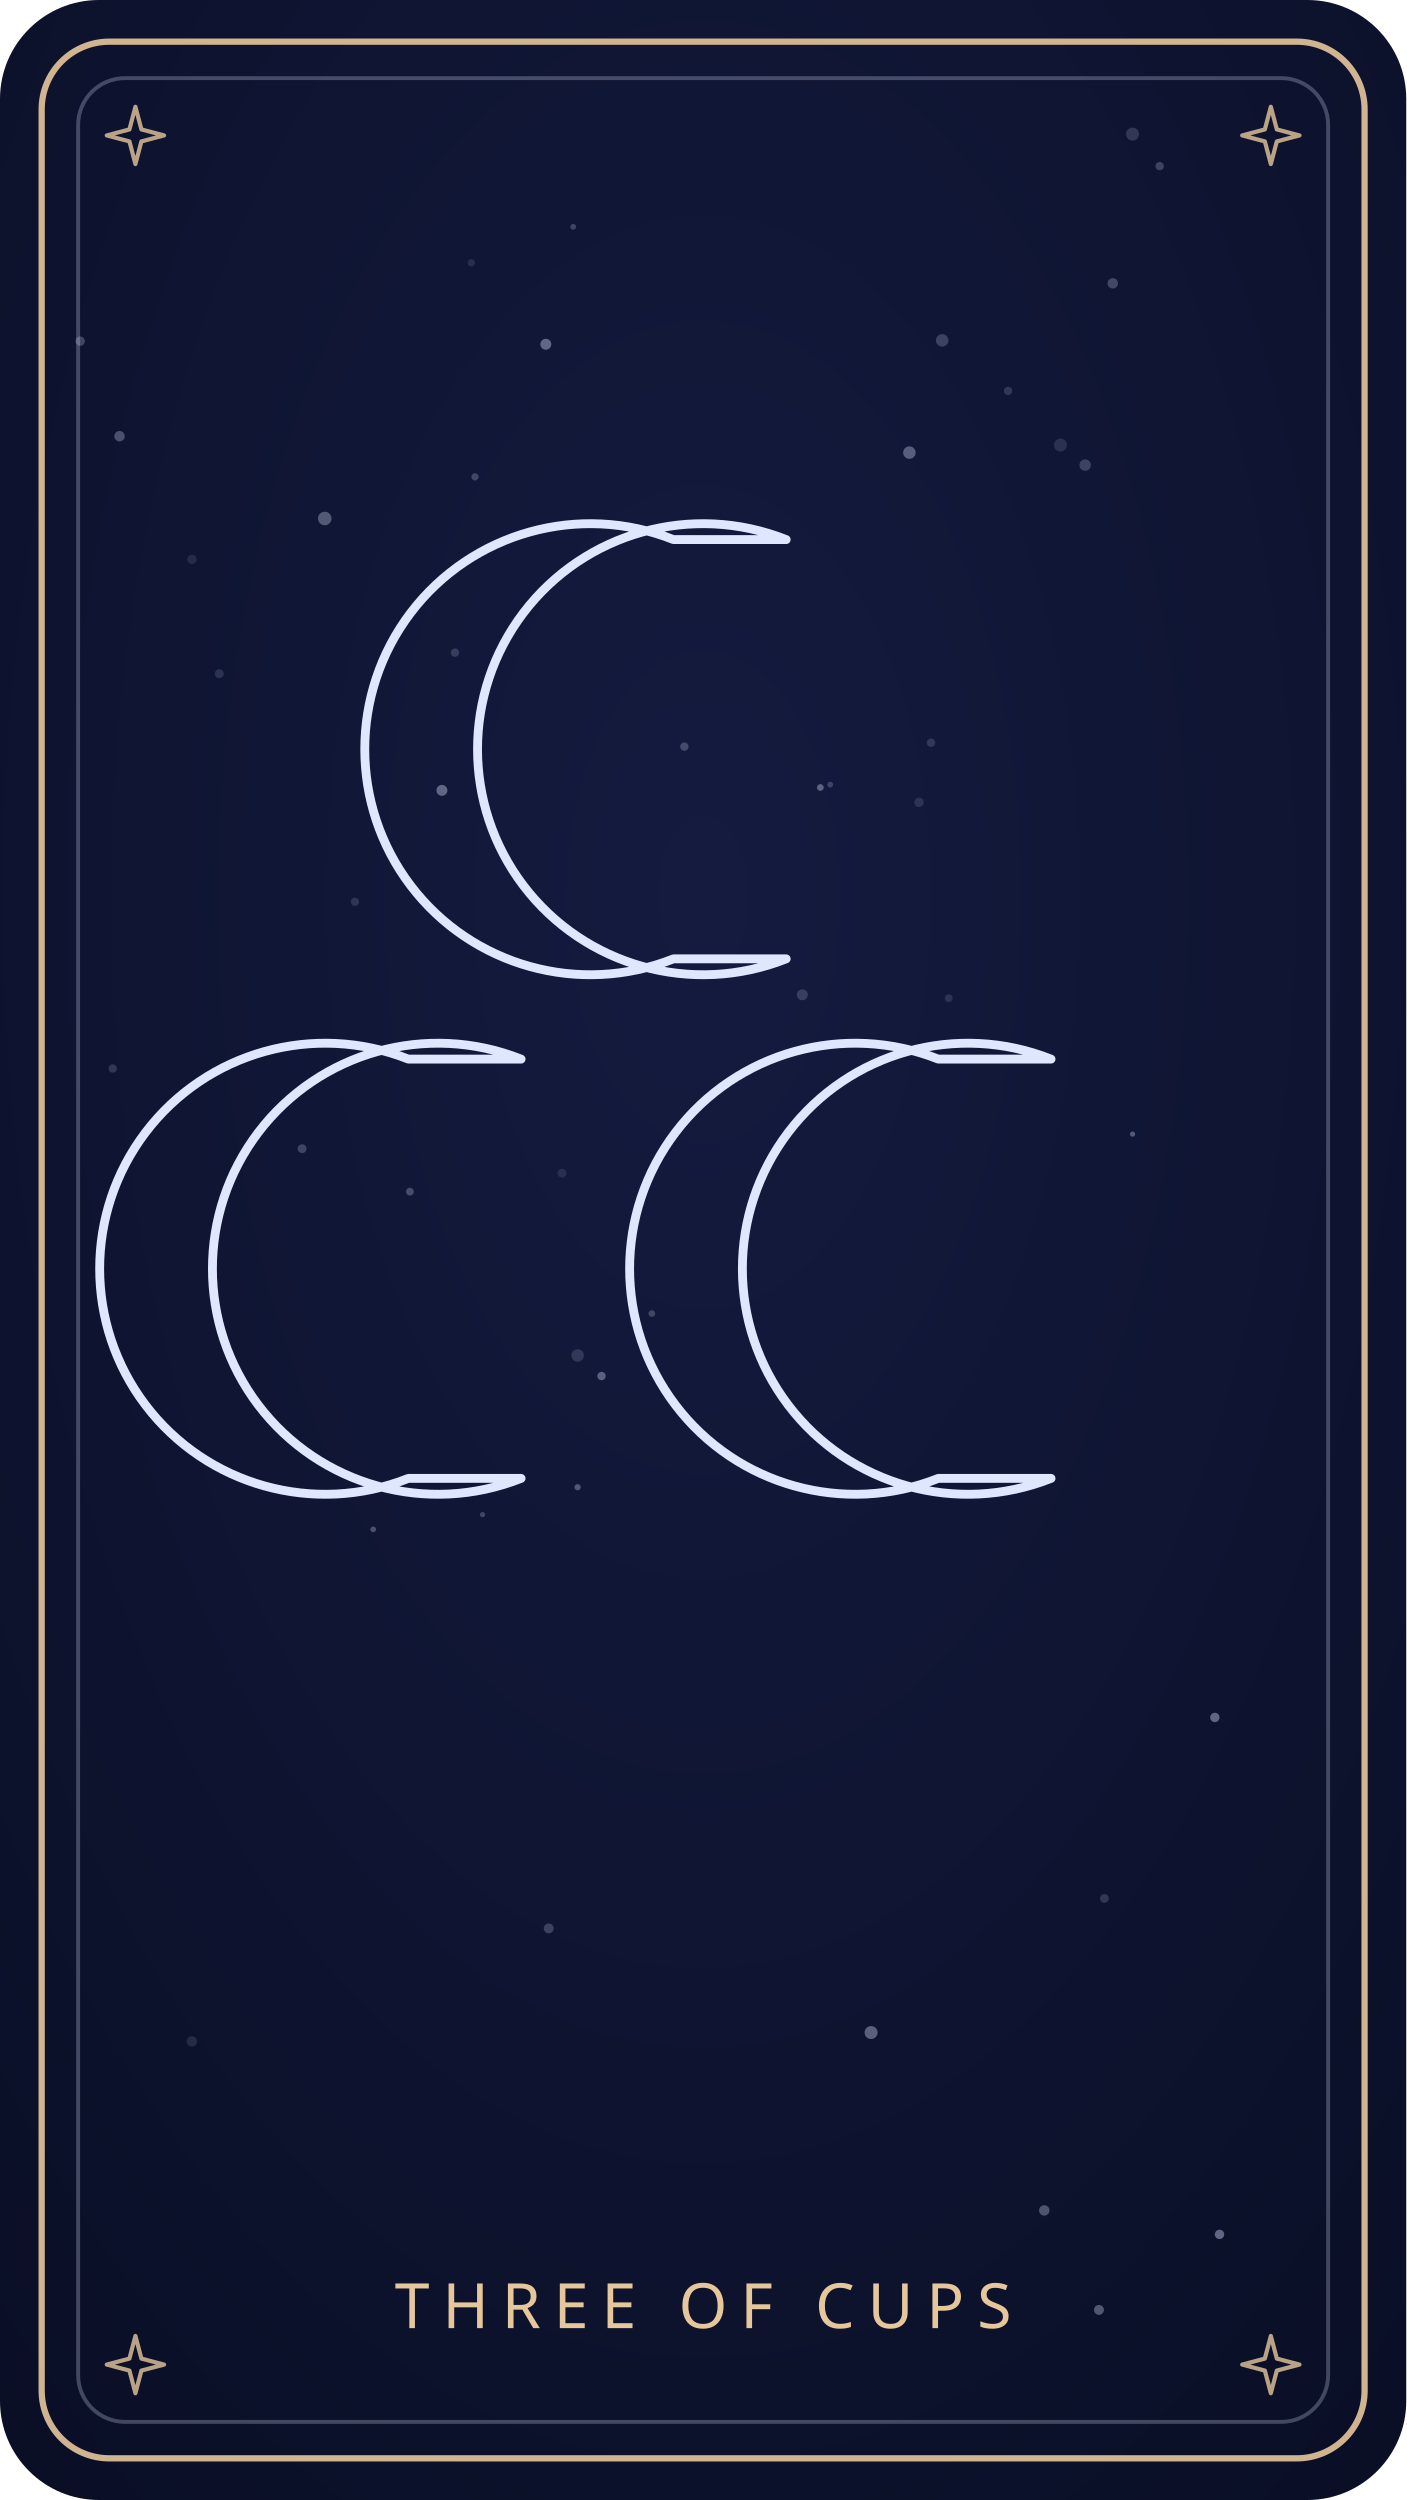
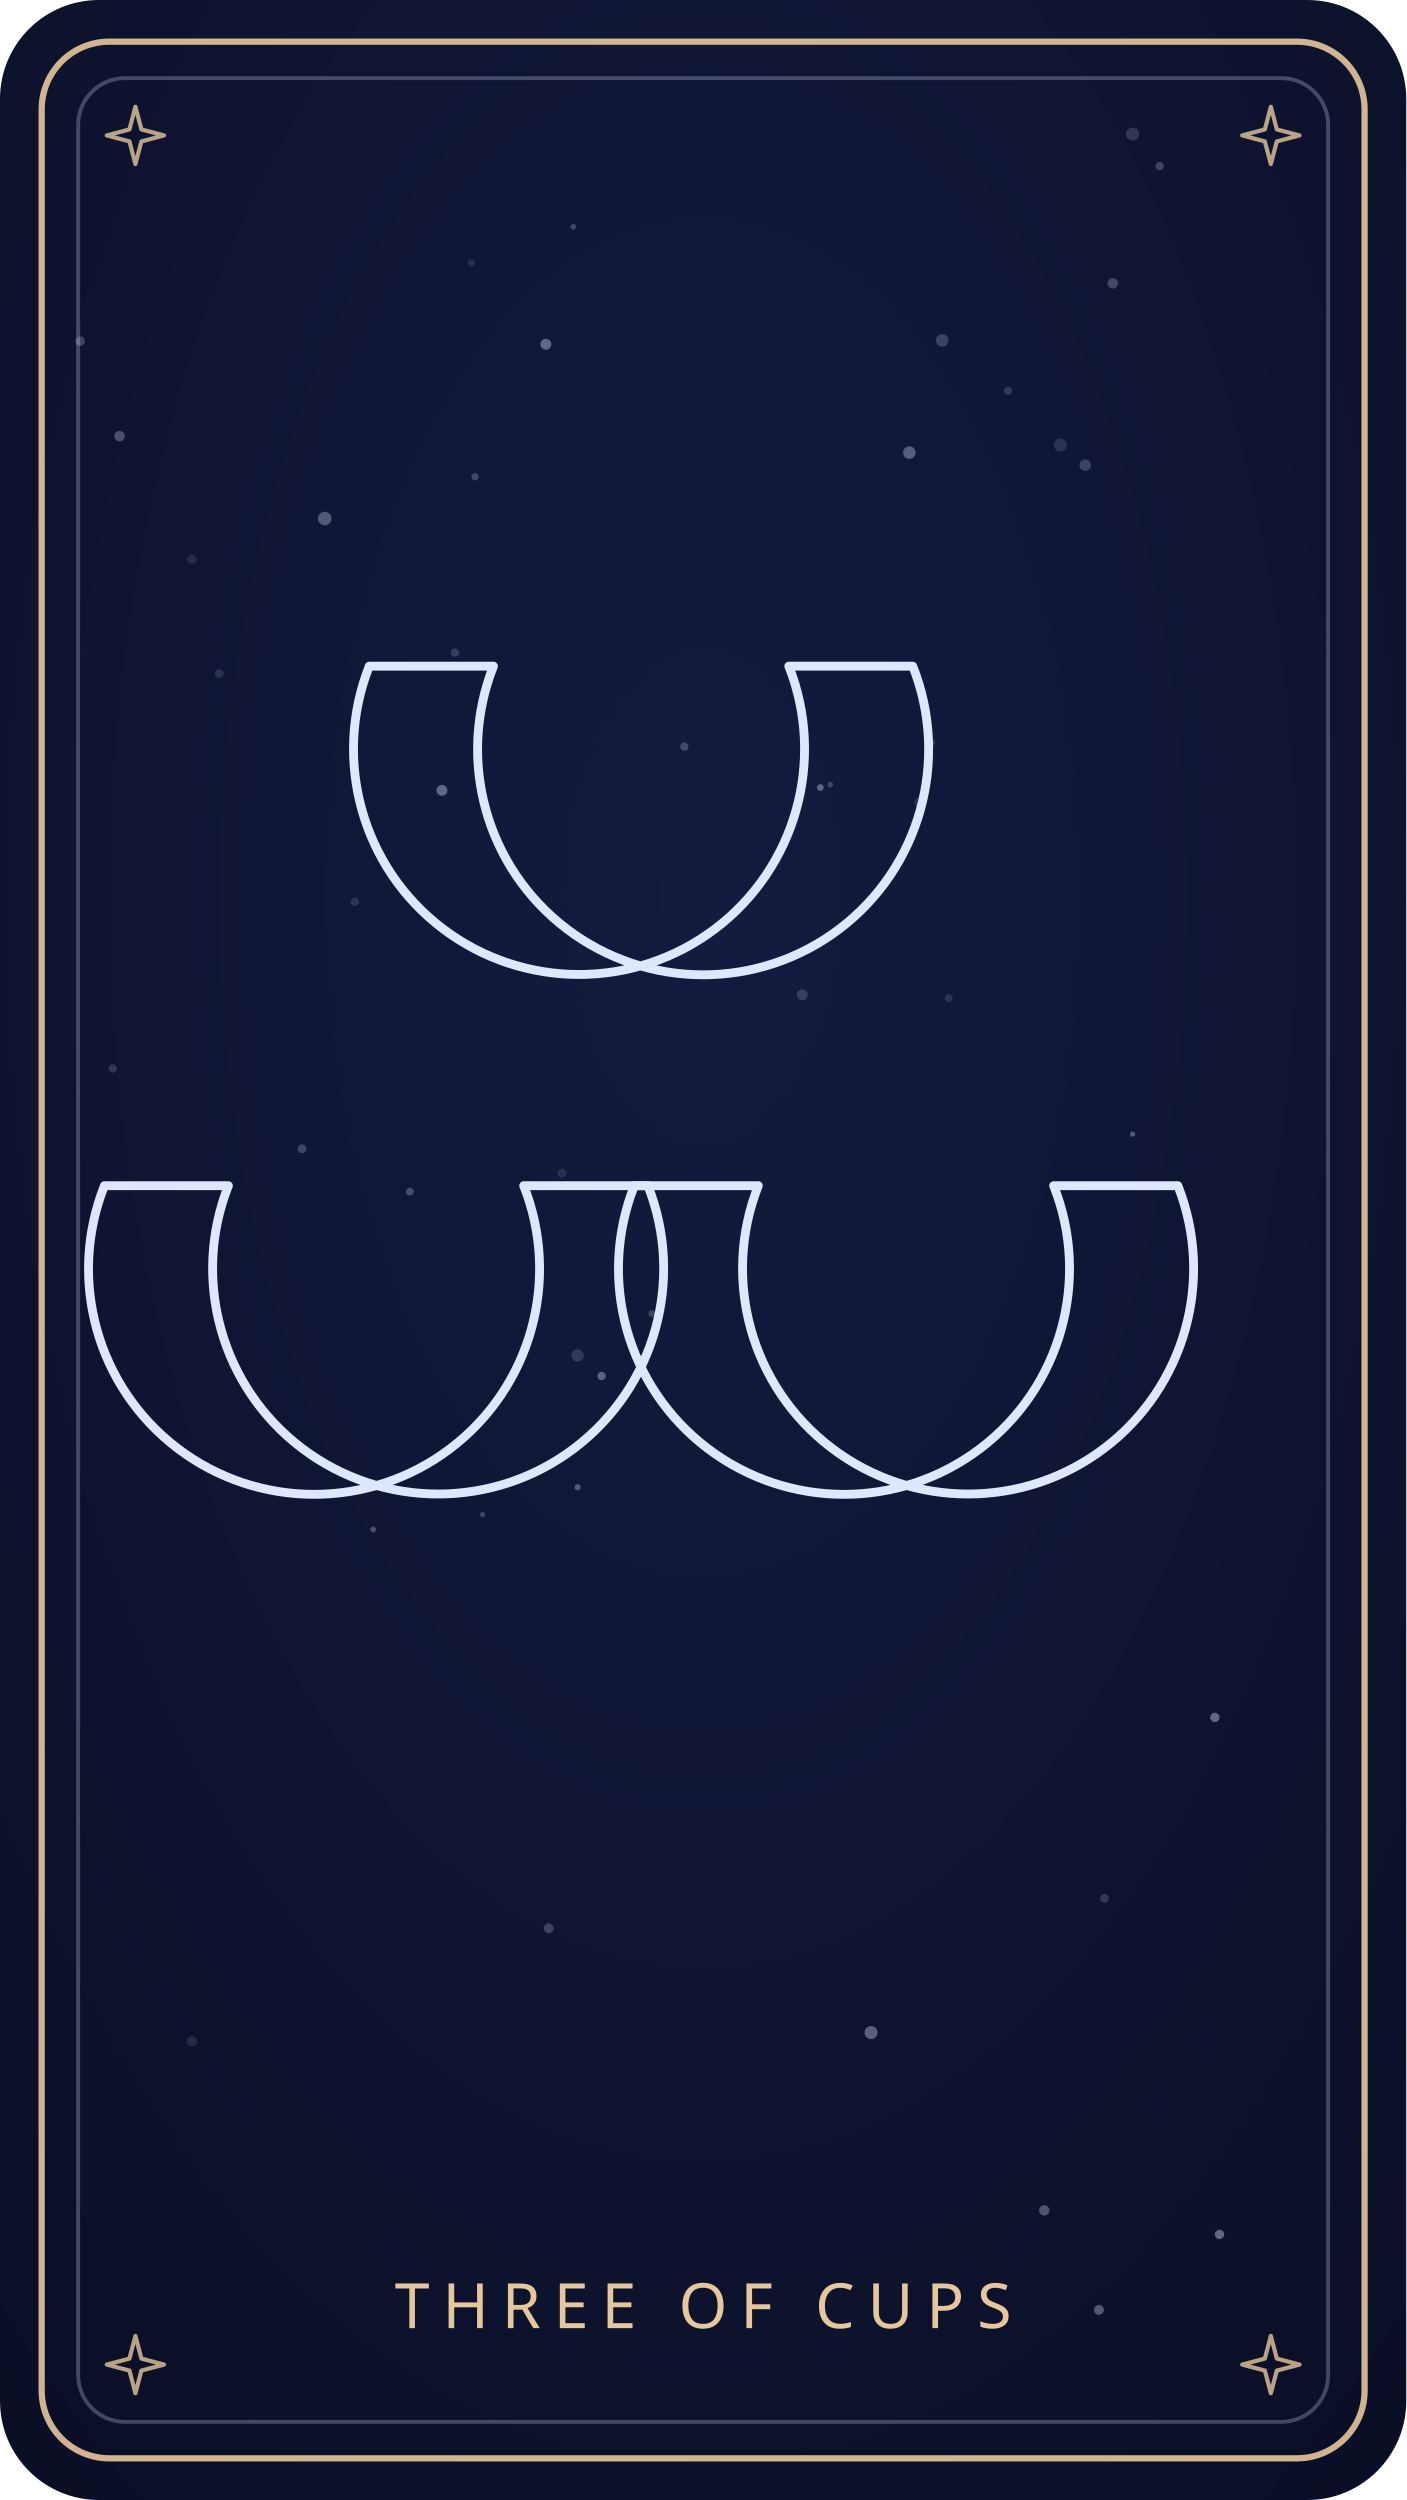
<svg xmlns="http://www.w3.org/2000/svg" viewBox="0 0 540 960" width="540" height="960">
  <defs>
    <radialGradient id="bg" cx="50%" cy="36%" r="85%">
      <stop offset="0%" stop-color="#141b3f" />
      <stop offset="100%" stop-color="#090e24" />
    </radialGradient>
  </defs>
  <rect x="0" y="0" width="540" height="960" rx="38" fill="url(#bg)" />
  <circle cx="84.2" cy="258.7" r="1.7" fill="#dfe7ff" stroke="none" fill-opacity="0.14" />
  <line x1="255.0" y1="163.6" x2="259.6" y2="163.6" w="1.2" color="#dfe7ff" op="0.112" />
  <line x1="255.0" y1="163.6" x2="255.0" y2="168.2" w="1.2" color="#dfe7ff" op="0.112" />
  <line x1="255.0" y1="163.6" x2="250.4" y2="163.6" w="1.2" color="#dfe7ff" op="0.112" />
  <line x1="255.0" y1="163.6" x2="255.0" y2="159.0" w="1.2" color="#dfe7ff" op="0.112" />
  <circle cx="73.7" cy="783.9" r="2.0" fill="#dfe7ff" stroke="none" fill-opacity="0.12" />
  <circle cx="468.3" cy="858.0" r="1.8" fill="#dfe7ff" stroke="none" fill-opacity="0.40" />
  <circle cx="182.4" cy="183.1" r="1.4" fill="#dfe7ff" stroke="none" fill-opacity="0.23" />
  <circle cx="434.9" cy="435.5" r="1.0" fill="#dfe7ff" stroke="none" fill-opacity="0.33" />
  <circle cx="157.4" cy="457.6" r="1.5" fill="#dfe7ff" stroke="none" fill-opacity="0.26" />
  <line x1="385.0" y1="924.9" x2="388.2" y2="924.9" w="1.2" color="#dfe7ff" op="0.282" />
  <line x1="385.0" y1="924.9" x2="385.0" y2="928.0" w="1.2" color="#dfe7ff" op="0.282" />
  <line x1="385.0" y1="924.9" x2="381.8" y2="924.9" w="1.2" color="#dfe7ff" op="0.282" />
  <line x1="385.0" y1="924.9" x2="385.0" y2="921.7" w="1.2" color="#dfe7ff" op="0.282" />
  <circle cx="215.8" cy="450.5" r="1.7" fill="#dfe7ff" stroke="none" fill-opacity="0.11" />
  <circle cx="416.7" cy="178.6" r="2.2" fill="#dfe7ff" stroke="none" fill-opacity="0.22" />
  <line x1="328.9" y1="187.0" x2="331.9" y2="187.0" w="1.2" color="#dfe7ff" op="0.369" />
  <line x1="328.9" y1="187.0" x2="328.9" y2="190.1" w="1.2" color="#dfe7ff" op="0.369" />
  <line x1="328.9" y1="187.0" x2="325.8" y2="187.0" w="1.2" color="#dfe7ff" op="0.369" />
  <line x1="328.9" y1="187.0" x2="328.9" y2="184.0" w="1.2" color="#dfe7ff" op="0.369" />
  <circle cx="352.9" cy="308.1" r="1.8" fill="#dfe7ff" stroke="none" fill-opacity="0.13" />
  <circle cx="427.3" cy="108.8" r="2.0" fill="#dfe7ff" stroke="none" fill-opacity="0.25" />
  <circle cx="262.8" cy="286.7" r="1.6" fill="#dfe7ff" stroke="none" fill-opacity="0.24" />
  <circle cx="445.3" cy="63.8" r="1.6" fill="#dfe7ff" stroke="none" fill-opacity="0.23" />
  <line x1="421.7" y1="683.1" x2="430.5" y2="683.1" w="1.2" color="#dfe7ff" op="0.34" />
  <line x1="421.7" y1="683.1" x2="421.7" y2="691.9" w="1.2" color="#dfe7ff" op="0.34" />
  <line x1="421.7" y1="683.1" x2="412.9" y2="683.1" w="1.2" color="#dfe7ff" op="0.34" />
  <line x1="421.7" y1="683.1" x2="421.7" y2="674.3" w="1.2" color="#dfe7ff" op="0.34" />
  <line x1="312.3" y1="618.2" x2="320.9" y2="618.2" w="1.2" color="#dfe7ff" op="0.144" />
  <line x1="312.3" y1="618.2" x2="312.3" y2="626.8" w="1.2" color="#dfe7ff" op="0.144" />
  <line x1="312.3" y1="618.2" x2="303.8" y2="618.2" w="1.2" color="#dfe7ff" op="0.144" />
  <line x1="312.3" y1="618.2" x2="312.3" y2="609.7" w="1.2" color="#dfe7ff" op="0.144" />
  <circle cx="174.7" cy="250.6" r="1.6" fill="#dfe7ff" stroke="none" fill-opacity="0.18" />
  <line x1="174.7" y1="343.8" x2="178.3" y2="343.8" w="1.2" color="#dfe7ff" op="0.197" />
  <line x1="174.7" y1="343.8" x2="174.7" y2="347.4" w="1.2" color="#dfe7ff" op="0.197" />
  <line x1="174.7" y1="343.8" x2="171.1" y2="343.8" w="1.2" color="#dfe7ff" op="0.197" />
  <line x1="174.7" y1="343.8" x2="174.7" y2="340.2" w="1.2" color="#dfe7ff" op="0.197" />
  <circle cx="45.9" cy="167.5" r="2.0" fill="#dfe7ff" stroke="none" fill-opacity="0.29" />
  <circle cx="318.8" cy="301.3" r="1.1" fill="#dfe7ff" stroke="none" fill-opacity="0.21" />
  <circle cx="466.5" cy="659.5" r="1.8" fill="#dfe7ff" stroke="none" fill-opacity="0.39" />
  <circle cx="209.6" cy="132.2" r="2.1" fill="#dfe7ff" stroke="none" fill-opacity="0.39" />
  <circle cx="387.1" cy="150.1" r="1.6" fill="#dfe7ff" stroke="none" fill-opacity="0.16" />
  <line x1="232.5" y1="718.2" x2="238.2" y2="718.2" w="1.2" color="#dfe7ff" op="0.206" />
  <line x1="232.5" y1="718.2" x2="232.5" y2="723.9" w="1.2" color="#dfe7ff" op="0.206" />
  <line x1="232.5" y1="718.2" x2="226.7" y2="718.2" w="1.2" color="#dfe7ff" op="0.206" />
  <line x1="232.5" y1="718.2" x2="232.5" y2="712.4" w="1.2" color="#dfe7ff" op="0.206" />
  <line x1="268.5" y1="68.7" x2="277.1" y2="68.7" w="1.2" color="#dfe7ff" op="0.105" />
  <line x1="268.5" y1="68.7" x2="268.5" y2="77.3" w="1.2" color="#dfe7ff" op="0.105" />
  <line x1="268.5" y1="68.7" x2="259.9" y2="68.7" w="1.2" color="#dfe7ff" op="0.105" />
  <line x1="268.5" y1="68.7" x2="268.5" y2="60.1" w="1.2" color="#dfe7ff" op="0.105" />
  <circle cx="73.7" cy="214.8" r="1.8" fill="#dfe7ff" stroke="none" fill-opacity="0.11" />
  <circle cx="315.0" cy="302.4" r="1.3" fill="#dfe7ff" stroke="none" fill-opacity="0.36" />
  <circle cx="43.3" cy="410.3" r="1.6" fill="#dfe7ff" stroke="none" fill-opacity="0.17" />
  <line x1="179.4" y1="289.7" x2="182.5" y2="289.7" w="1.2" color="#dfe7ff" op="0.233" />
  <line x1="179.4" y1="289.7" x2="179.4" y2="292.7" w="1.2" color="#dfe7ff" op="0.233" />
  <line x1="179.4" y1="289.7" x2="176.4" y2="289.7" w="1.2" color="#dfe7ff" op="0.233" />
  <line x1="179.4" y1="289.7" x2="179.4" y2="286.7" w="1.2" color="#dfe7ff" op="0.233" />
  <circle cx="30.8" cy="131.0" r="1.8" fill="#dfe7ff" stroke="none" fill-opacity="0.24" />
  <circle cx="361.8" cy="130.7" r="2.4" fill="#dfe7ff" stroke="none" fill-opacity="0.21" />
  <circle cx="422.0" cy="887.0" r="1.9" fill="#dfe7ff" stroke="none" fill-opacity="0.33" />
  <line x1="86.9" y1="574.1" x2="92.4" y2="574.1" w="1.2" color="#dfe7ff" op="0.389" />
  <line x1="86.9" y1="574.1" x2="86.9" y2="579.7" w="1.2" color="#dfe7ff" op="0.389" />
  <line x1="86.9" y1="574.1" x2="81.3" y2="574.1" w="1.2" color="#dfe7ff" op="0.389" />
  <line x1="86.9" y1="574.1" x2="86.9" y2="568.6" w="1.2" color="#dfe7ff" op="0.389" />
  <circle cx="434.9" cy="51.5" r="2.5" fill="#dfe7ff" stroke="none" fill-opacity="0.17" />
  <line x1="313.2" y1="428.5" x2="317.1" y2="428.5" w="1.2" color="#dfe7ff" op="0.333" />
  <line x1="313.2" y1="428.5" x2="313.2" y2="432.5" w="1.2" color="#dfe7ff" op="0.333" />
  <line x1="313.2" y1="428.5" x2="309.3" y2="428.5" w="1.2" color="#dfe7ff" op="0.333" />
  <line x1="313.2" y1="428.5" x2="313.2" y2="424.6" w="1.2" color="#dfe7ff" op="0.333" />
  <circle cx="221.8" cy="520.5" r="2.4" fill="#dfe7ff" stroke="none" fill-opacity="0.16" />
  <circle cx="364.3" cy="383.3" r="1.5" fill="#dfe7ff" stroke="none" fill-opacity="0.13" />
  <line x1="45.3" y1="506.7" x2="53.1" y2="506.7" w="1.2" color="#dfe7ff" op="0.198" />
  <line x1="45.3" y1="506.7" x2="45.3" y2="514.5" w="1.2" color="#dfe7ff" op="0.198" />
  <line x1="45.3" y1="506.7" x2="37.6" y2="506.7" w="1.2" color="#dfe7ff" op="0.198" />
  <line x1="45.3" y1="506.7" x2="45.3" y2="499.0" w="1.2" color="#dfe7ff" op="0.198" />
  <line x1="333.3" y1="315.2" x2="340.8" y2="315.2" w="1.2" color="#dfe7ff" op="0.224" />
  <line x1="333.3" y1="315.2" x2="333.3" y2="322.7" w="1.2" color="#dfe7ff" op="0.224" />
  <line x1="333.3" y1="315.2" x2="325.7" y2="315.2" w="1.2" color="#dfe7ff" op="0.224" />
  <line x1="333.3" y1="315.2" x2="333.3" y2="307.7" w="1.2" color="#dfe7ff" op="0.224" />
  <circle cx="169.7" cy="303.5" r="2.1" fill="#dfe7ff" stroke="none" fill-opacity="0.38" />
  <line x1="128.9" y1="460.7" x2="137.8" y2="460.7" w="1.2" color="#dfe7ff" op="0.232" />
  <line x1="128.9" y1="460.7" x2="128.9" y2="469.6" w="1.2" color="#dfe7ff" op="0.232" />
  <line x1="128.9" y1="460.7" x2="120.0" y2="460.7" w="1.2" color="#dfe7ff" op="0.232" />
  <line x1="128.9" y1="460.7" x2="128.9" y2="451.8" w="1.2" color="#dfe7ff" op="0.232" />
  <line x1="226.9" y1="887.9" x2="234.8" y2="887.9" w="1.2" color="#dfe7ff" op="0.361" />
  <line x1="226.9" y1="887.9" x2="226.9" y2="895.8" w="1.2" color="#dfe7ff" op="0.361" />
  <line x1="226.9" y1="887.9" x2="219.0" y2="887.9" w="1.2" color="#dfe7ff" op="0.361" />
  <line x1="226.9" y1="887.9" x2="226.9" y2="880.0" w="1.2" color="#dfe7ff" op="0.361" />
  <circle cx="210.7" cy="740.5" r="1.9" fill="#dfe7ff" stroke="none" fill-opacity="0.22" />
  <circle cx="124.7" cy="199.1" r="2.6" fill="#dfe7ff" stroke="none" fill-opacity="0.32" />
  <circle cx="308.1" cy="382.0" r="2.1" fill="#dfe7ff" stroke="none" fill-opacity="0.18" />
  <circle cx="116.0" cy="441.1" r="1.7" fill="#dfe7ff" stroke="none" fill-opacity="0.23" />
  <line x1="125.2" y1="541.0" x2="132.3" y2="541.0" w="1.2" color="#dfe7ff" op="0.195" />
  <line x1="125.2" y1="541.0" x2="125.2" y2="548.2" w="1.2" color="#dfe7ff" op="0.195" />
  <line x1="125.2" y1="541.0" x2="118.0" y2="541.0" w="1.2" color="#dfe7ff" op="0.195" />
  <line x1="125.2" y1="541.0" x2="125.2" y2="533.9" w="1.2" color="#dfe7ff" op="0.195" />
  <circle cx="349.2" cy="173.8" r="2.4" fill="#dfe7ff" stroke="none" fill-opacity="0.34" />
  <circle cx="136.3" cy="346.3" r="1.6" fill="#dfe7ff" stroke="none" fill-opacity="0.14" />
  <circle cx="357.5" cy="285.2" r="1.6" fill="#dfe7ff" stroke="none" fill-opacity="0.16" />
  <line x1="107.9" y1="731.6" x2="115.8" y2="731.6" w="1.2" color="#dfe7ff" op="0.264" />
  <line x1="107.9" y1="731.6" x2="107.9" y2="739.5" w="1.2" color="#dfe7ff" op="0.264" />
  <line x1="107.9" y1="731.6" x2="100.0" y2="731.6" w="1.2" color="#dfe7ff" op="0.264" />
  <line x1="107.9" y1="731.6" x2="107.9" y2="723.7" w="1.2" color="#dfe7ff" op="0.264" />
  <circle cx="221.8" cy="571.1" r="1.2" fill="#dfe7ff" stroke="none" fill-opacity="0.31" />
  <circle cx="401.0" cy="848.8" r="2.0" fill="#dfe7ff" stroke="none" fill-opacity="0.31" />
  <circle cx="220.1" cy="87.1" r="1.1" fill="#dfe7ff" stroke="none" fill-opacity="0.23" />
  <circle cx="231.0" cy="528.4" r="1.6" fill="#dfe7ff" stroke="none" fill-opacity="0.36" />
  <circle cx="185.3" cy="581.6" r="1.0" fill="#dfe7ff" stroke="none" fill-opacity="0.23" />
  <circle cx="181.0" cy="100.9" r="1.4" fill="#dfe7ff" stroke="none" fill-opacity="0.12" />
  <circle cx="424.1" cy="729.0" r="1.7" fill="#dfe7ff" stroke="none" fill-opacity="0.17" />
  <line x1="34.7" y1="213.9" x2="42.6" y2="213.9" w="1.2" color="#dfe7ff" op="0.324" />
  <line x1="34.7" y1="213.9" x2="34.7" y2="221.8" w="1.2" color="#dfe7ff" op="0.324" />
  <line x1="34.7" y1="213.9" x2="26.8" y2="213.9" w="1.2" color="#dfe7ff" op="0.324" />
  <line x1="34.7" y1="213.9" x2="34.7" y2="206.0" w="1.2" color="#dfe7ff" op="0.324" />
  <circle cx="250.3" cy="504.4" r="1.3" fill="#dfe7ff" stroke="none" fill-opacity="0.22" />
  <circle cx="407.2" cy="170.9" r="2.5" fill="#dfe7ff" stroke="none" fill-opacity="0.13" />
  <circle cx="334.5" cy="780.5" r="2.5" fill="#dfe7ff" stroke="none" fill-opacity="0.36" />
  <circle cx="143.3" cy="587.3" r="1.1" fill="#dfe7ff" stroke="none" fill-opacity="0.28" />
-   <path d="M 301.9 368.2 A 86.6 86.6 0 1 1 301.9 207.2 L 258.6 207.2 A 86.6 86.6 0 1 0 258.6 368.2 Z" fill="none" stroke="#dfe7ff" stroke-width="3.4" stroke-linecap="round" stroke-linejoin="round" />
-   <path d="M 200.1 567.7 A 86.6 86.6 0 1 1 200.1 406.7 L 156.8 406.7 A 86.6 86.6 0 1 0 156.8 567.7 Z" fill="none" stroke="#dfe7ff" stroke-width="3.4" stroke-linecap="round" stroke-linejoin="round" />
-   <path d="M 403.6 567.7 A 86.6 86.6 0 1 1 403.6 406.7 L 360.3 406.7 A 86.6 86.6 0 1 0 360.3 567.7 Z" fill="none" stroke="#dfe7ff" stroke-width="3.4" stroke-linecap="round" stroke-linejoin="round" />
+   <path d="M 350.5 255.8 A 86.6 86.6 0 1 1 189.5 255.8 L 141.8 255.8 A 86.6 86.6 0 1 0 302.9 255.8 Z" fill="none" stroke="#dfe7ff" stroke-width="3.4" stroke-linecap="round" stroke-linejoin="round" />
+   <path d="M 248.8 455.3 A 86.6 86.6 0 1 1 87.7 455.3 L 40.1 455.3 A 86.6 86.6 0 1 0 201.1 455.3 Z" fill="none" stroke="#dfe7ff" stroke-width="3.4" stroke-linecap="round" stroke-linejoin="round" />
+   <path d="M 452.3 455.3 A 86.6 86.6 0 1 1 291.2 455.3 L 243.6 455.3 A 86.6 86.6 0 1 0 404.6 455.3 Z" fill="none" stroke="#dfe7ff" stroke-width="3.4" stroke-linecap="round" stroke-linejoin="round" />
  <rect x="16" y="16" width="508" height="928" rx="26" fill="none" stroke="#e6c79c" stroke-width="2.4" stroke-linecap="round" stroke-linejoin="round" stroke-opacity="0.90" />
  <rect x="30" y="30" width="480" height="900" rx="18" fill="none" stroke="#dfe7ff" stroke-width="1.5" stroke-linecap="round" stroke-linejoin="round" stroke-opacity="0.26" />
  <path d="M 52.0 41.0 L 54.3 49.7 L 63.0 52.0 L 54.3 54.3 L 52.0 63.0 L 49.7 54.3 L 41.0 52.0 L 49.7 49.7 Z" fill="none" stroke="#e6c79c" stroke-width="1.6" stroke-linecap="round" stroke-linejoin="round" stroke-opacity="0.80" />
  <path d="M 488.0 41.0 L 490.3 49.7 L 499.0 52.0 L 490.3 54.3 L 488.0 63.0 L 485.7 54.3 L 477.0 52.0 L 485.7 49.7 Z" fill="none" stroke="#e6c79c" stroke-width="1.6" stroke-linecap="round" stroke-linejoin="round" stroke-opacity="0.80" />
  <path d="M 52.0 897.0 L 54.3 905.7 L 63.0 908.0 L 54.3 910.3 L 52.0 919.0 L 49.7 910.3 L 41.0 908.0 L 49.7 905.7 Z" fill="none" stroke="#e6c79c" stroke-width="1.6" stroke-linecap="round" stroke-linejoin="round" stroke-opacity="0.80" />
  <path d="M 488.0 897.0 L 490.3 905.7 L 499.0 908.0 L 490.3 910.3 L 488.0 919.0 L 485.7 910.3 L 477.0 908.0 L 485.7 905.7 Z" fill="none" stroke="#e6c79c" stroke-width="1.6" stroke-linecap="round" stroke-linejoin="round" stroke-opacity="0.80" />
  <text x="270" y="894" text-anchor="middle" fill="#e6c79c" font-family="'Avenir Next', system-ui, sans-serif" font-size="24" letter-spacing="5" font-weight="500">THREE OF CUPS</text>
</svg>
